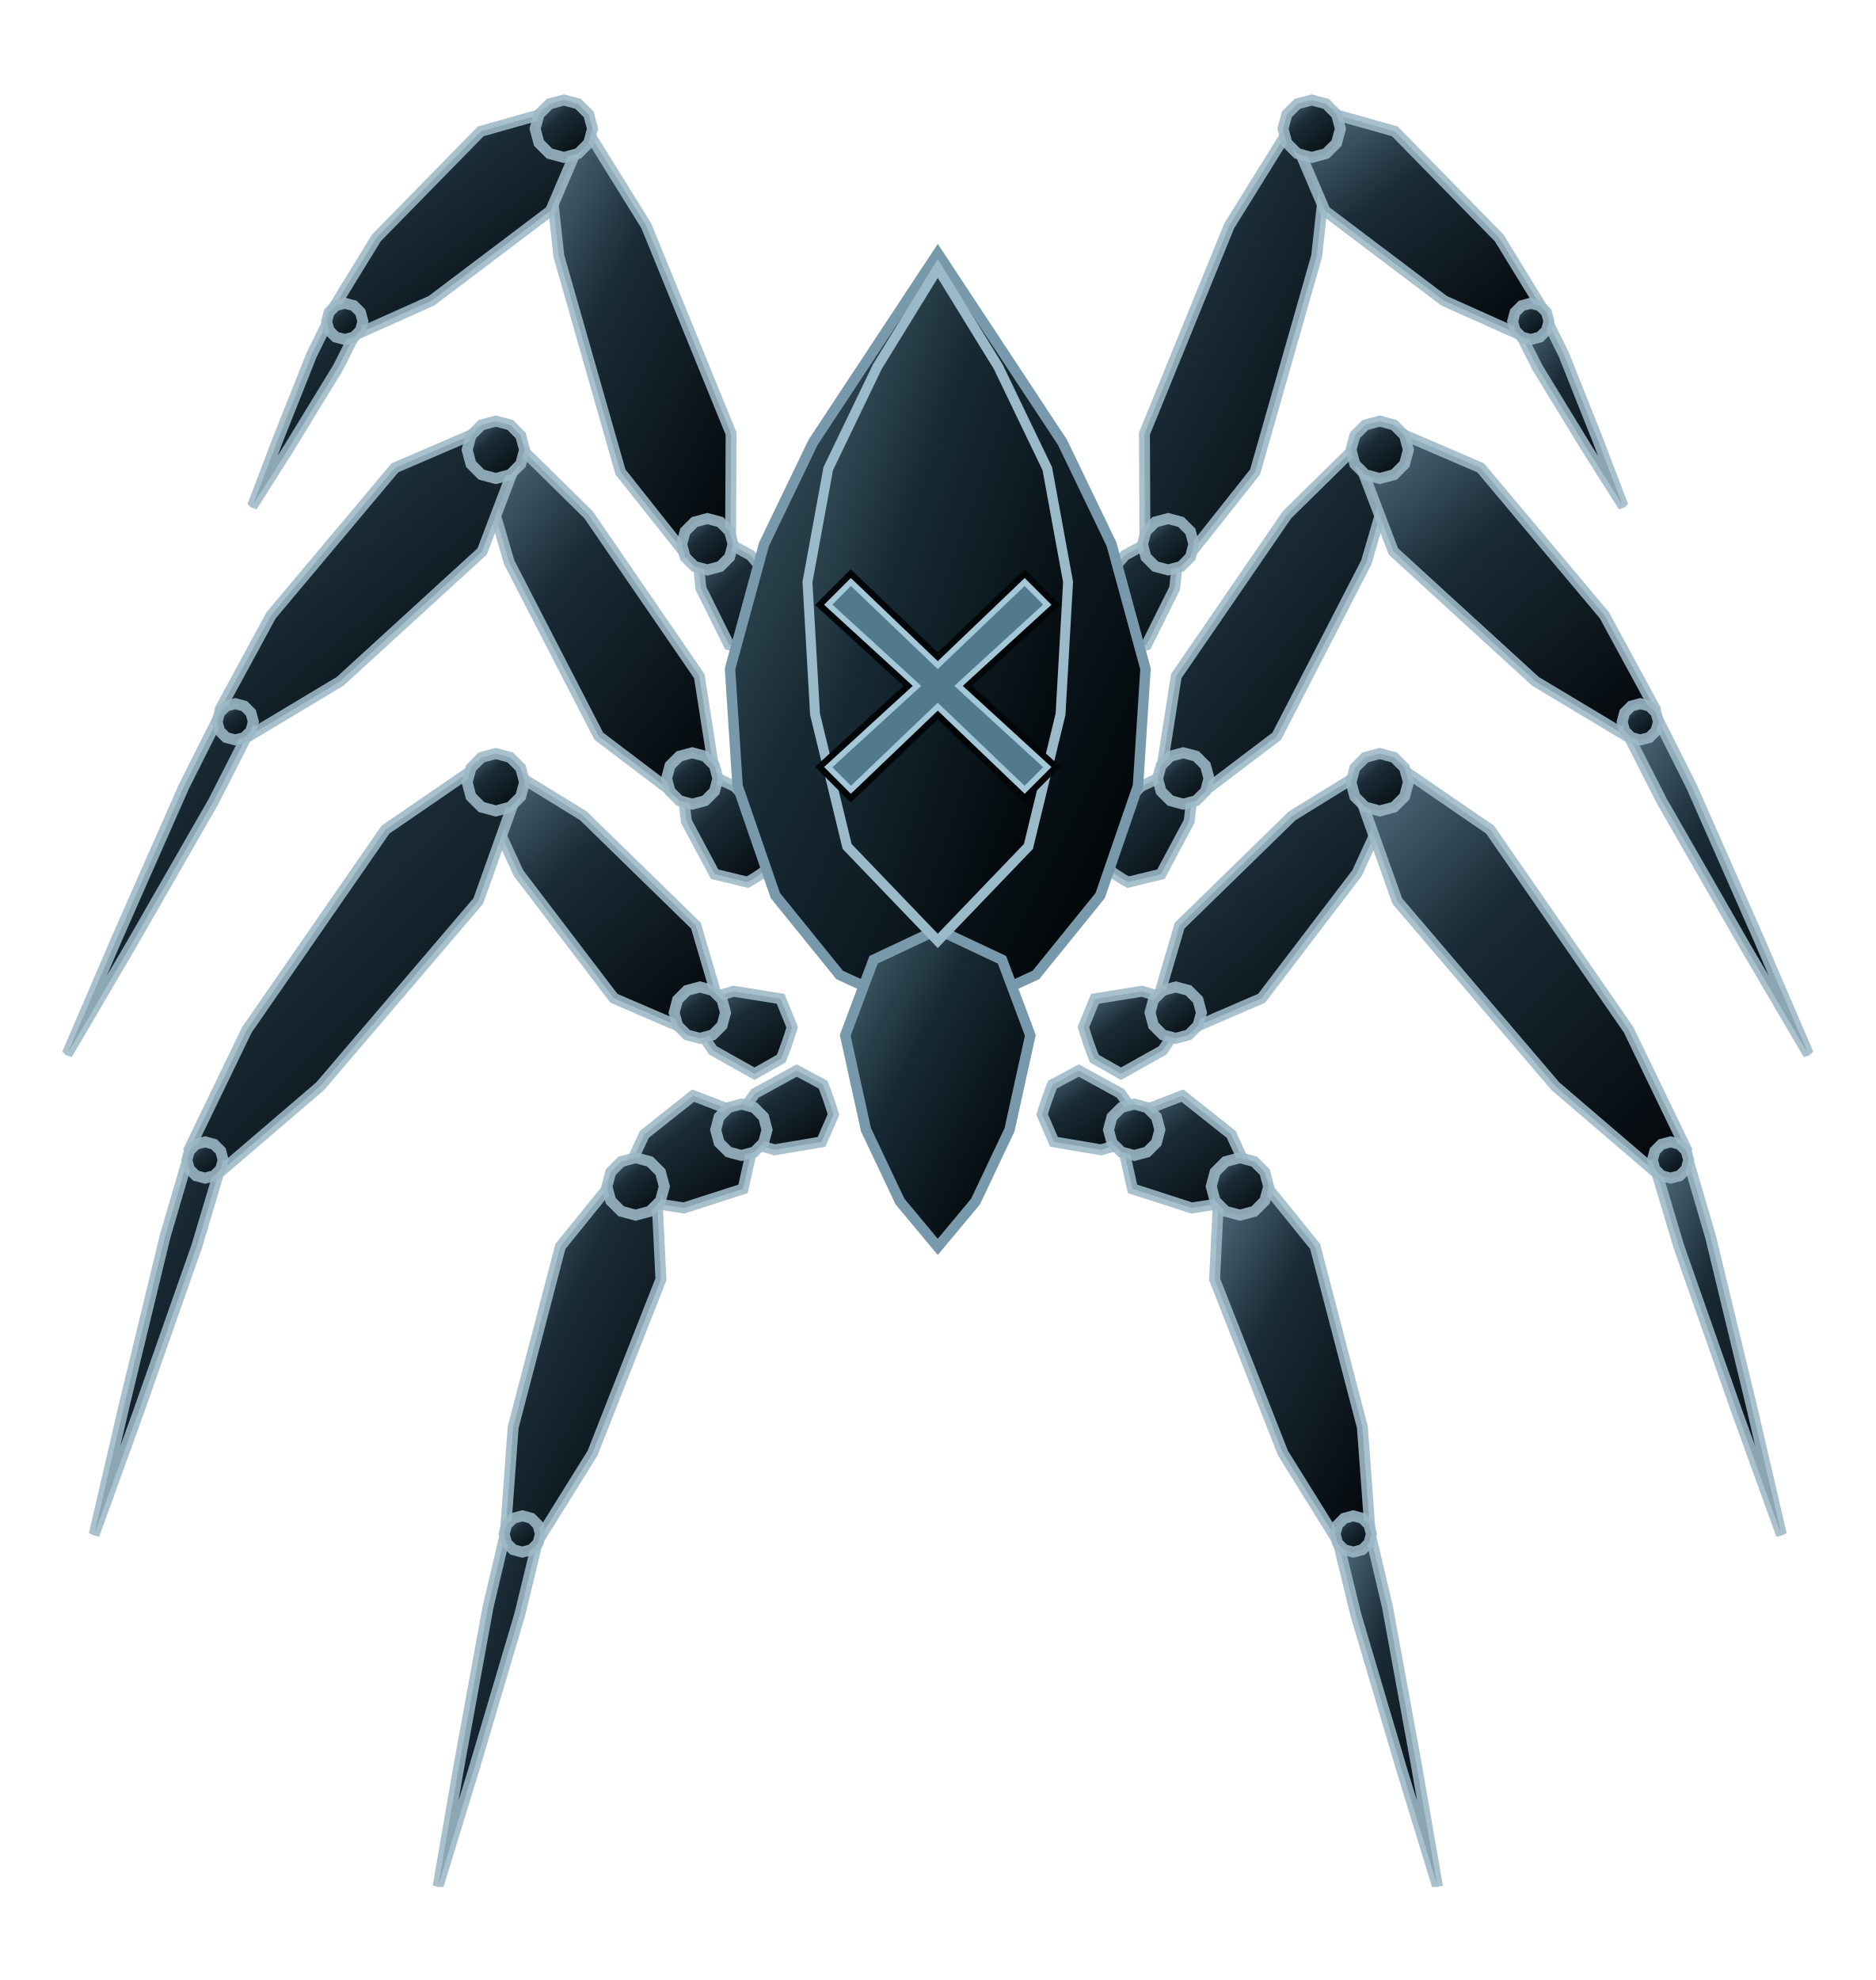
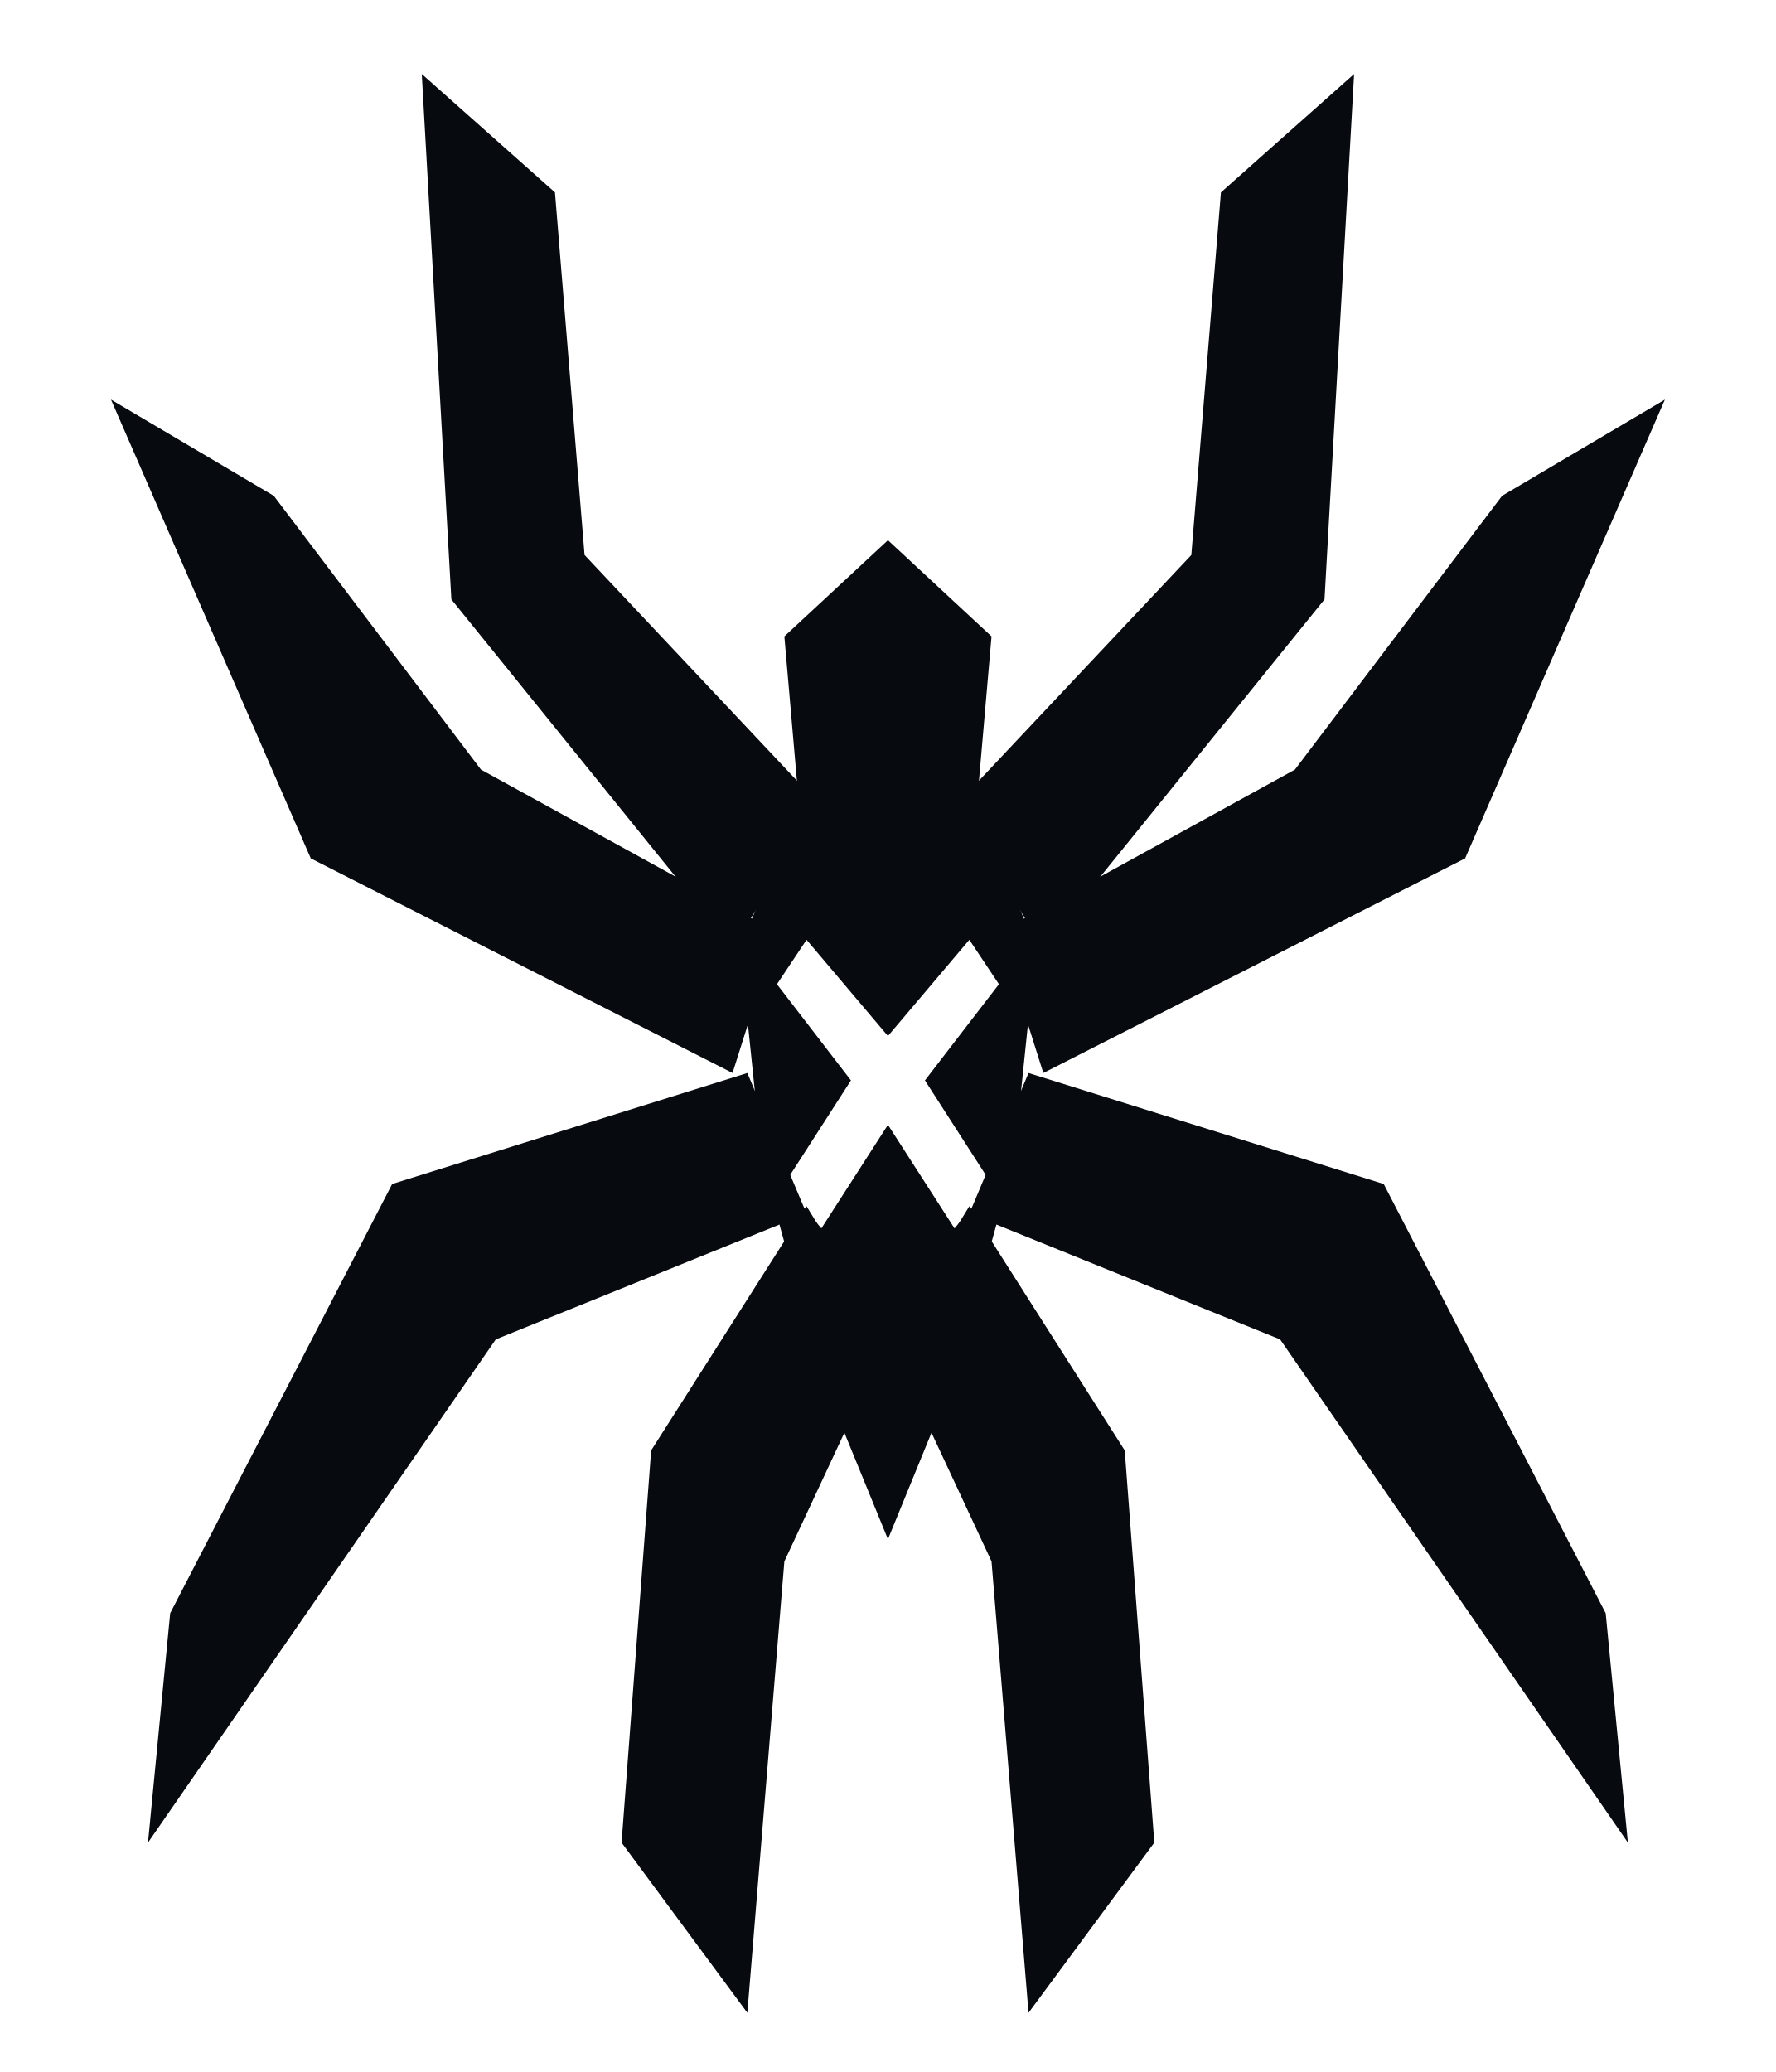
- <svg xmlns="http://www.w3.org/2000/svg" viewBox="0 0 720 760" fill="none">
-   <defs>
-     <linearGradient id="spider-icon-metal" x1=".1" y1="0" x2=".92" y2="1">
-       <stop stop-color="#4e6979" />
-       <stop offset=".35" stop-color="#1a2c37" />
-       <stop offset="1" stop-color="#04080b" />
-     </linearGradient>
-     <linearGradient id="spider-icon-shell" x1="0" y1="0" x2=".88" y2=".8">
-       <stop stop-color="#496775" />
-       <stop offset=".45" stop-color="#172a34" />
-       <stop offset="1" stop-color="#03080b" />
-     </linearGradient>
-   </defs>
-   <path d="M267.57 211.55L268.93 210.32L271.33 208.57L273.87 207.03L275.53 206.25L288.13 213.12L303.97 231.39L302.72 244.67L300.98 246.24L297.96 248.51L294.70 250.43L292.58 251.43L279.84 247.48L269.07 225.82Z" fill="url(#spider-icon-metal)" stroke="#9db9c7" stroke-opacity=".88" stroke-width="4.2" />
-   <path d="M209.44 51.82L212.06 50.77L216.38 49.21L220.75 47.77L223.46 46.98L248.11 86.67L280.67 166.47L280.47 205.82L277.14 207.16L271.65 209.18L266.08 210.98L262.63 211.98L238.18 181.15L214.54 98.26Z" fill="url(#spider-icon-metal)" stroke="#9db9c7" stroke-opacity=".88" stroke-width="4.2" />
-   <path d="M127.93 118.32L144.47 91.34L184.54 50.42L210.82 43.00L213.35 45.09L217.02 48.90L220.33 53.03L222.08 55.80L211.35 80.91L165.65 115.43L136.77 128.38L134.79 126.74L131.85 123.79L129.30 120.50Z" fill="url(#spider-icon-metal)" stroke="#9db9c7" stroke-opacity=".88" stroke-width="4.2" />
-   <path d="M97.47 192.91L106.65 168.79L119.65 136.14L127.24 120.79L129.37 121.39L132.63 122.80L135.71 124.56L137.46 125.91L129.74 141.18L111.42 171.17L97.63 192.99L97.60 192.98L97.54 192.96L97.49 192.93Z" fill="url(#spider-icon-metal)" stroke="#9db9c7" stroke-opacity=".88" stroke-width="4.2" />
-   <path d="M261.69 208.90L263.01 203.97L266.62 200.36L271.55 199.04L276.48 200.36L280.09 203.97L281.41 208.90L280.09 213.83L276.48 217.44L271.55 218.76L266.62 217.44L263.01 213.83Z" fill="url(#spider-icon-metal)" stroke="#9db9c7" stroke-opacity=".88" stroke-width="4.2" />
-   <path d="M205.43 49.40L206.91 43.89L210.94 39.86L216.45 38.38L221.96 39.86L225.99 43.89L227.47 49.40L225.99 54.91L221.96 58.94L216.45 60.42L210.94 58.94L206.91 54.91Z" fill="url(#spider-icon-metal)" stroke="#9db9c7" stroke-opacity=".88" stroke-width="4.2" />
-   <path d="M125.39 123.35L126.32 119.87L128.87 117.32L132.35 116.39L135.83 117.32L138.38 119.87L139.31 123.35L138.38 126.83L135.83 129.38L132.35 130.31L128.87 129.38L126.32 126.83Z" fill="url(#spider-icon-metal)" stroke="#9db9c7" stroke-opacity=".88" stroke-width="4.2" />
-   <path d="M261.87 301.60L263.21 300.35L265.56 298.53L268.03 296.88L269.63 296.00L282.09 301.89L297.88 318.60L296.79 331.49L295.08 333.08L292.13 335.43L288.95 337.49L286.91 338.61L274.34 335.55L263.50 315.28Z" fill="url(#spider-icon-metal)" stroke="#9db9c7" stroke-opacity=".88" stroke-width="4.2" />
-   <path d="M183.98 176.46L186.23 174.71L190.09 172.21L194.12 170.00L196.72 168.84L225.95 197.60L268.45 259.52L273.85 293.96L271.00 296.17L266.12 299.42L260.95 302.18L257.65 303.64L229.87 282.58L195.47 215.82Z" fill="url(#spider-icon-metal)" stroke="#9db9c7" stroke-opacity=".88" stroke-width="4.2" />
-   <path d="M84.77 271.75L104.08 236.18L151.59 179.57L183.31 165.91L186.35 168.09L190.89 172.09L195.08 176.45L197.39 179.39L185.09 211.67L130.55 261.54L95.83 282.35L93.44 280.63L89.83 277.54L86.59 274.07Z" fill="url(#spider-icon-metal)" stroke="#9db9c7" stroke-opacity=".88" stroke-width="4.2" />
-   <path d="M26.41 403.15L44.87 360.21L70.58 301.93L84.54 274.14L86.94 274.82L90.61 276.43L94.09 278.43L96.06 279.96L81.95 307.68L50.24 362.93L26.59 403.25L26.56 403.24L26.49 403.21L26.44 403.18Z" fill="url(#spider-icon-metal)" stroke="#9db9c7" stroke-opacity=".88" stroke-width="4.2" />
-   <path d="M255.89 298.80L257.21 293.87L260.82 290.26L265.75 288.94L270.68 290.26L274.29 293.87L275.61 298.80L274.29 303.73L270.68 307.34L265.75 308.66L260.82 307.34L257.21 303.73Z" fill="url(#spider-icon-metal)" stroke="#9db9c7" stroke-opacity=".88" stroke-width="4.2" />
-   <path d="M179.33 172.65L180.81 167.14L184.84 163.11L190.35 161.63L195.86 163.11L199.89 167.14L201.37 172.65L199.89 178.16L195.86 182.19L190.35 183.67L184.84 182.19L180.81 178.16Z" fill="url(#spider-icon-metal)" stroke="#9db9c7" stroke-opacity=".88" stroke-width="4.2" />
-   <path d="M83.34 277.05L84.27 273.57L86.82 271.02L90.30 270.09L93.78 271.02L96.33 273.57L97.26 277.05L96.33 280.53L93.78 283.08L90.30 284.01L86.82 283.08L84.27 280.53Z" fill="url(#spider-icon-metal)" stroke="#9db9c7" stroke-opacity=".88" stroke-width="4.2" />
-   <path d="M267.00 393.45L267.56 391.62L268.55 388.66L269.60 385.73L270.30 383.95L281.61 380.47L299.66 383.37L304.10 394.26L303.39 396.59L302.15 400.35L300.79 404.08L299.90 406.34L289.66 412.13L273.70 403.19Z" fill="url(#spider-icon-metal)" stroke="#9db9c7" stroke-opacity=".88" stroke-width="4.2" />
-   <path d="M185.15 304.85L186.86 302.80L189.96 299.81L193.31 297.10L195.55 295.65L223.93 313.12L267.17 355.30L275.26 382.85L273.09 385.45L269.20 389.33L264.89 392.71L262.04 394.55L235.68 383.18L199.05 335.14Z" fill="url(#spider-icon-metal)" stroke="#9db9c7" stroke-opacity=".88" stroke-width="4.2" />
-   <path d="M72.82 440.73L94.78 395.27L147.98 318.44L182.87 294.49L185.99 296.32L190.76 299.71L195.27 303.46L197.83 306.01L183.59 345.86L122.91 416.93L84.58 449.77L82.12 448.34L78.34 445.72L74.84 442.73Z" fill="url(#spider-icon-metal)" stroke="#9db9c7" stroke-opacity=".88" stroke-width="4.2" />
-   <path d="M36.55 587.32L47.64 539.60L63.34 474.70L72.51 443.42L74.96 443.76L78.85 444.74L82.64 446.04L84.89 447.08L75.56 478.32L53.41 541.31L36.75 587.38L36.71 587.37L36.65 587.36L36.59 587.34Z" fill="url(#spider-icon-metal)" stroke="#9db9c7" stroke-opacity=".88" stroke-width="4.2" />
-   <path d="M258.79 388.70L260.11 383.77L263.72 380.16L268.65 378.84L273.58 380.16L277.19 383.77L278.51 388.70L277.19 393.63L273.58 397.24L268.65 398.56L263.72 397.24L260.11 393.63Z" fill="url(#spider-icon-metal)" stroke="#9db9c7" stroke-opacity=".88" stroke-width="4.2" />
-   <path d="M179.33 300.25L180.81 294.74L184.84 290.71L190.35 289.23L195.86 290.71L199.89 294.74L201.37 300.25L199.89 305.76L195.86 309.79L190.35 311.27L184.84 309.79L180.81 305.76Z" fill="url(#spider-icon-metal)" stroke="#9db9c7" stroke-opacity=".88" stroke-width="4.2" />
-   <path d="M71.74 445.25L72.67 441.77L75.22 439.22L78.70 438.29L82.18 439.22L84.73 441.77L85.66 445.25L84.73 448.73L82.18 451.28L78.70 452.21L75.22 451.28L72.67 448.73Z" fill="url(#spider-icon-metal)" stroke="#9db9c7" stroke-opacity=".88" stroke-width="4.2" />
-   <path d="M283.03 429.13L289.84 419.70L305.85 410.91L315.95 416.30L316.80 418.45L318.09 422.00L319.28 425.59L319.95 427.80L315.38 438.30L297.37 441.34L286.17 438.17L285.51 436.48L284.50 433.68L283.56 430.87Z" fill="url(#spider-icon-metal)" stroke="#9db9c7" stroke-opacity=".88" stroke-width="4.2" />
-   <path d="M240.84 449.49L247.39 435.39L266.08 420.54L280.57 426.13L282.45 428.81L285.16 433.35L287.44 438.13L288.63 441.17L285.25 456.33L262.54 463.66L247.16 461.31L245.69 459.21L243.60 455.61L241.77 451.88Z" fill="url(#spider-icon-metal)" stroke="#9db9c7" stroke-opacity=".88" stroke-width="4.2" />
-   <path d="M194.13 586.72L197.00 547.81L215.13 478.45L235.89 452.76L239.06 453.49L244.13 455.00L249.11 456.76L252.11 458.04L253.73 491.04L227.49 557.75L206.87 590.88L204.38 590.30L200.38 589.15L196.48 587.73Z" fill="url(#spider-icon-metal)" stroke="#9db9c7" stroke-opacity=".88" stroke-width="4.2" />
-   <path d="M168.50 722.18L176.25 677.49L187.39 616.69L194.32 587.32L196.73 587.62L200.59 588.42L204.39 589.46L206.68 590.28L199.57 619.60L182.00 678.87L168.70 722.22L168.66 722.22L168.60 722.21L168.54 722.19Z" fill="url(#spider-icon-metal)" stroke="#9db9c7" stroke-opacity=".88" stroke-width="4.2" />
-   <path d="M274.74 433.65L276.06 428.72L279.67 425.11L284.60 423.79L289.53 425.11L293.14 428.72L294.46 433.65L293.14 438.58L289.53 442.19L284.60 443.51L279.67 442.19L276.06 438.58Z" fill="url(#spider-icon-metal)" stroke="#9db9c7" stroke-opacity=".88" stroke-width="4.2" />
-   <path d="M232.98 455.40L234.46 449.89L238.49 445.86L244.00 444.38L249.51 445.86L253.54 449.89L255.02 455.40L253.54 460.91L249.51 464.94L244.00 466.42L238.49 464.94L234.46 460.91Z" fill="url(#spider-icon-metal)" stroke="#9db9c7" stroke-opacity=".88" stroke-width="4.2" />
-   <path d="M193.54 588.80L194.47 585.32L197.02 582.77L200.50 581.84L203.98 582.77L206.53 585.32L207.46 588.80L206.53 592.28L203.98 594.83L200.50 595.76L197.02 594.83L194.47 592.28Z" fill="url(#spider-icon-metal)" stroke="#9db9c7" stroke-opacity=".88" stroke-width="4.2" />
-   <path d="M416.03 231.39L431.87 213.12L444.47 206.25L446.13 207.03L448.67 208.57L451.07 210.32L452.43 211.55L450.93 225.82L440.16 247.48L427.42 251.43L425.30 250.43L422.04 248.51L419.02 246.24L417.28 244.67Z" fill="url(#spider-icon-metal)" stroke="#9db9c7" stroke-opacity=".88" stroke-width="4.2" />
-   <path d="M439.33 166.47L471.89 86.67L496.54 46.98L499.25 47.77L503.62 49.21L507.94 50.77L510.56 51.82L505.46 98.26L481.82 181.15L457.37 211.98L453.92 210.98L448.35 209.18L442.86 207.16L439.53 205.82Z" fill="url(#spider-icon-metal)" stroke="#9db9c7" stroke-opacity=".88" stroke-width="4.2" />
-   <path d="M497.92 55.80L499.67 53.03L502.98 48.90L506.65 45.09L509.18 43.00L535.46 50.42L575.53 91.34L592.07 118.32L590.70 120.50L588.15 123.79L585.21 126.74L583.23 128.38L554.35 115.43L508.65 80.91Z" fill="url(#spider-icon-metal)" stroke="#9db9c7" stroke-opacity=".88" stroke-width="4.2" />
-   <path d="M582.54 125.91L584.29 124.56L587.37 122.80L590.63 121.39L592.76 120.79L600.35 136.14L613.35 168.79L622.53 192.91L622.51 192.93L622.46 192.96L622.40 192.98L622.37 192.99L608.58 171.17L590.26 141.18Z" fill="url(#spider-icon-metal)" stroke="#9db9c7" stroke-opacity=".88" stroke-width="4.2" />
-   <path d="M438.59 208.90L439.91 203.97L443.52 200.36L448.45 199.04L453.38 200.36L456.99 203.97L458.31 208.90L456.99 213.83L453.38 217.44L448.45 218.76L443.52 217.44L439.91 213.83Z" fill="url(#spider-icon-metal)" stroke="#9db9c7" stroke-opacity=".88" stroke-width="4.2" />
-   <path d="M492.53 49.40L494.01 43.89L498.04 39.86L503.55 38.38L509.06 39.86L513.09 43.89L514.57 49.40L513.09 54.91L509.06 58.94L503.55 60.42L498.04 58.94L494.01 54.91Z" fill="url(#spider-icon-metal)" stroke="#9db9c7" stroke-opacity=".88" stroke-width="4.2" />
-   <path d="M580.69 123.35L581.62 119.87L584.17 117.32L587.65 116.39L591.13 117.32L593.68 119.87L594.61 123.35L593.68 126.83L591.13 129.38L587.65 130.31L584.17 129.38L581.62 126.83Z" fill="url(#spider-icon-metal)" stroke="#9db9c7" stroke-opacity=".88" stroke-width="4.2" />
-   <path d="M422.12 318.60L437.91 301.89L450.37 296.00L451.97 296.88L454.44 298.53L456.79 300.35L458.13 301.60L456.50 315.28L445.66 335.55L433.09 338.61L431.05 337.49L427.87 335.43L424.92 333.08L423.21 331.49Z" fill="url(#spider-icon-metal)" stroke="#9db9c7" stroke-opacity=".88" stroke-width="4.2" />
-   <path d="M446.15 293.96L451.55 259.52L494.05 197.60L523.28 168.84L525.88 170.00L529.91 172.21L533.77 174.71L536.02 176.46L524.53 215.82L490.13 282.58L462.35 303.64L459.05 302.18L453.88 299.42L449.00 296.17Z" fill="url(#spider-icon-metal)" stroke="#9db9c7" stroke-opacity=".88" stroke-width="4.2" />
-   <path d="M522.61 179.39L524.92 176.45L529.11 172.09L533.65 168.09L536.69 165.91L568.41 179.57L615.92 236.18L635.23 271.75L633.41 274.07L630.17 277.54L626.56 280.63L624.17 282.35L589.45 261.54L534.91 211.67Z" fill="url(#spider-icon-metal)" stroke="#9db9c7" stroke-opacity=".88" stroke-width="4.2" />
-   <path d="M623.94 279.96L625.91 278.43L629.39 276.43L633.06 274.82L635.46 274.14L649.42 301.93L675.13 360.21L693.59 403.15L693.56 403.18L693.51 403.21L693.44 403.24L693.41 403.25L669.76 362.93L638.05 307.68Z" fill="url(#spider-icon-metal)" stroke="#9db9c7" stroke-opacity=".88" stroke-width="4.2" />
-   <path d="M444.39 298.80L445.71 293.87L449.32 290.26L454.25 288.94L459.18 290.26L462.79 293.87L464.11 298.80L462.79 303.73L459.18 307.34L454.25 308.66L449.32 307.34L445.71 303.73Z" fill="url(#spider-icon-metal)" stroke="#9db9c7" stroke-opacity=".88" stroke-width="4.2" />
-   <path d="M518.63 172.65L520.11 167.14L524.14 163.11L529.65 161.63L535.16 163.11L539.19 167.14L540.67 172.65L539.19 178.16L535.16 182.19L529.65 183.67L524.14 182.19L520.11 178.16Z" fill="url(#spider-icon-metal)" stroke="#9db9c7" stroke-opacity=".88" stroke-width="4.2" />
-   <path d="M622.74 277.05L623.67 273.57L626.22 271.02L629.70 270.09L633.18 271.02L635.73 273.57L636.66 277.05L635.73 280.53L633.18 283.08L629.70 284.01L626.22 283.08L623.67 280.53Z" fill="url(#spider-icon-metal)" stroke="#9db9c7" stroke-opacity=".88" stroke-width="4.2" />
-   <path d="M415.90 394.26L420.34 383.37L438.39 380.47L449.70 383.95L450.40 385.73L451.45 388.66L452.44 391.62L453.00 393.45L446.30 403.19L430.34 412.13L420.10 406.34L419.21 404.08L417.85 400.35L416.61 396.59Z" fill="url(#spider-icon-metal)" stroke="#9db9c7" stroke-opacity=".88" stroke-width="4.2" />
-   <path d="M444.74 382.85L452.83 355.30L496.07 313.12L524.45 295.65L526.69 297.10L530.04 299.81L533.14 302.80L534.85 304.85L520.95 335.14L484.32 383.18L457.96 394.55L455.11 392.71L450.80 389.33L446.91 385.45Z" fill="url(#spider-icon-metal)" stroke="#9db9c7" stroke-opacity=".88" stroke-width="4.2" />
-   <path d="M522.17 306.01L524.73 303.46L529.24 299.71L534.01 296.32L537.13 294.49L572.02 318.44L625.22 395.27L647.18 440.73L645.16 442.73L641.66 445.72L637.88 448.34L635.42 449.77L597.09 416.93L536.41 345.86Z" fill="url(#spider-icon-metal)" stroke="#9db9c7" stroke-opacity=".88" stroke-width="4.2" />
-   <path d="M635.11 447.08L637.36 446.04L641.15 444.74L645.04 443.76L647.49 443.42L656.66 474.70L672.36 539.60L683.45 587.32L683.41 587.34L683.35 587.36L683.29 587.37L683.25 587.38L666.59 541.31L644.44 478.32Z" fill="url(#spider-icon-metal)" stroke="#9db9c7" stroke-opacity=".88" stroke-width="4.2" />
-   <path d="M441.49 388.70L442.81 383.77L446.42 380.16L451.35 378.84L456.28 380.16L459.89 383.77L461.21 388.70L459.89 393.63L456.28 397.24L451.35 398.56L446.42 397.24L442.81 393.63Z" fill="url(#spider-icon-metal)" stroke="#9db9c7" stroke-opacity=".88" stroke-width="4.2" />
-   <path d="M518.63 300.25L520.11 294.74L524.14 290.71L529.65 289.23L535.16 290.71L539.19 294.74L540.67 300.25L539.19 305.76L535.16 309.79L529.65 311.27L524.14 309.79L520.11 305.76Z" fill="url(#spider-icon-metal)" stroke="#9db9c7" stroke-opacity=".88" stroke-width="4.2" />
-   <path d="M634.34 445.25L635.27 441.77L637.82 439.22L641.30 438.29L644.78 439.22L647.33 441.77L648.26 445.25L647.33 448.73L644.78 451.28L641.30 452.21L637.82 451.28L635.27 448.73Z" fill="url(#spider-icon-metal)" stroke="#9db9c7" stroke-opacity=".88" stroke-width="4.2" />
-   <path d="M400.05 427.80L400.72 425.59L401.91 422.00L403.20 418.45L404.05 416.30L414.15 410.91L430.16 419.70L436.97 429.13L436.44 430.87L435.50 433.68L434.49 436.48L433.83 438.17L422.63 441.34L404.62 438.30Z" fill="url(#spider-icon-metal)" stroke="#9db9c7" stroke-opacity=".88" stroke-width="4.2" />
-   <path d="M431.37 441.17L432.56 438.13L434.84 433.35L437.55 428.81L439.43 426.13L453.92 420.54L472.61 435.39L479.16 449.49L478.23 451.88L476.40 455.61L474.31 459.21L472.84 461.31L457.46 463.66L434.75 456.33Z" fill="url(#spider-icon-metal)" stroke="#9db9c7" stroke-opacity=".88" stroke-width="4.2" />
-   <path d="M466.27 491.04L467.89 458.04L470.89 456.76L475.87 455.00L480.94 453.49L484.11 452.76L504.87 478.45L523.00 547.81L525.87 586.72L523.52 587.73L519.62 589.15L515.62 590.30L513.13 590.88L492.51 557.75Z" fill="url(#spider-icon-metal)" stroke="#9db9c7" stroke-opacity=".88" stroke-width="4.2" />
-   <path d="M513.32 590.28L515.61 589.46L519.41 588.42L523.27 587.62L525.68 587.32L532.61 616.69L543.75 677.49L551.50 722.18L551.46 722.19L551.40 722.21L551.34 722.22L551.30 722.22L538.00 678.87L520.43 619.60Z" fill="url(#spider-icon-metal)" stroke="#9db9c7" stroke-opacity=".88" stroke-width="4.2" />
-   <path d="M425.54 433.65L426.86 428.72L430.47 425.11L435.40 423.79L440.33 425.11L443.94 428.72L445.26 433.65L443.94 438.58L440.33 442.19L435.40 443.51L430.47 442.19L426.86 438.58Z" fill="url(#spider-icon-metal)" stroke="#9db9c7" stroke-opacity=".88" stroke-width="4.2" />
-   <path d="M464.98 455.40L466.46 449.89L470.49 445.86L476.00 444.38L481.51 445.86L485.54 449.89L487.02 455.40L485.54 460.91L481.51 464.94L476.00 466.42L470.49 464.94L466.46 460.91Z" fill="url(#spider-icon-metal)" stroke="#9db9c7" stroke-opacity=".88" stroke-width="4.2" />
-   <path d="M512.54 588.80L513.47 585.32L516.02 582.77L519.50 581.84L522.98 582.77L525.53 585.32L526.46 588.80L525.53 592.28L522.98 594.83L519.50 595.76L516.02 594.83L513.47 592.28Z" fill="url(#spider-icon-metal)" stroke="#9db9c7" stroke-opacity=".88" stroke-width="4.2" />
-   <path d="M280.25 256.75L293.30 208.90L312.15 169.75L360.00 97.25L407.85 169.75L426.70 208.90L439.75 256.75L436.85 301.70L422.35 343.75L397.70 374.20L360.00 391.60L322.30 374.20L297.65 343.75L283.15 301.70Z" fill="url(#spider-icon-shell)" stroke="#7899ab" stroke-width="4.0" />
-   <path d="M324.47 397.40L335.35 368.40L360.00 356.80L384.65 368.40L395.53 397.40L387.55 433.65L374.50 461.20L360.00 478.60L345.50 461.20L332.45 433.65Z" fill="url(#spider-icon-shell)" stroke="#7899ab" stroke-width="4.0" />
-   <path d="M360.00 103.05L383.20 140.75L402.05 179.90L410.02 223.40L407.13 274.15L394.80 324.90L360.00 361.15L325.20 324.90L312.88 274.15L309.98 223.40L317.95 179.90L336.80 140.75L360.00 103.05Z" fill="url(#spider-icon-shell)" stroke="#9bbac9" stroke-width="3.8" />
-   <g id="spider-back-x">
-     <path d="M326.65 223.40L360.00 255.30L393.35 223.40L402.05 232.10L367.98 263.27L402.05 294.45L393.35 303.15L360.00 271.25L326.65 303.15L317.95 294.45L352.02 263.27L317.95 232.10L326.65 223.40Z" fill="#527a8d" stroke="#020609" stroke-width="7" stroke-linejoin="miter" />
-     <path d="M326.65 223.40L360.00 255.30L393.35 223.40L402.05 232.10L367.98 263.27L402.05 294.45L393.35 303.15L360.00 271.25L326.65 303.15L317.95 294.45L352.02 263.27L317.95 232.10L326.65 223.40Z" fill="#527a8d" stroke="#a4c8d8" stroke-width="2.2" stroke-linejoin="miter" />
+ <svg xmlns="http://www.w3.org/2000/svg" viewBox="0 0 240 280" fill="#070b10">
+   <path d="M111 109 79 75 75 26 57 10 61 81 99 128Z" />
+   <path d="M105 126 65 104 37 67 15 54 42 116 99 145Z" />
+   <path d="M101 145 53 160 23 218 20 249 67 181 109 164Z" />
+   <path d="M109 163 88 196 84 249 101 272 106 211 120 181Z" />
+   <g transform="translate(240 0) scale(-1 1)">
+     <path d="M111 109 79 75 75 26 57 10 61 81 99 128Z" />
+     <path d="M105 126 65 104 37 67 15 54 42 116 99 145Z" />
+     <path d="M101 145 53 160 23 218 20 249 67 181 109 164Z" />
+     <path d="M109 163 88 196 84 249 101 272 106 211 120 181Z" />
  </g>
+   <path d="M120 73 134 86 132 109 140 128 137 157 129 186 120 208 111 186 103 157 100 128 108 109 106 86Z M109 127 120 140 131 127 135 133 125 146 134 160 129 166 120 152 111 166 106 160 115 146 105 133Z" fill-rule="evenodd" />
</svg>
